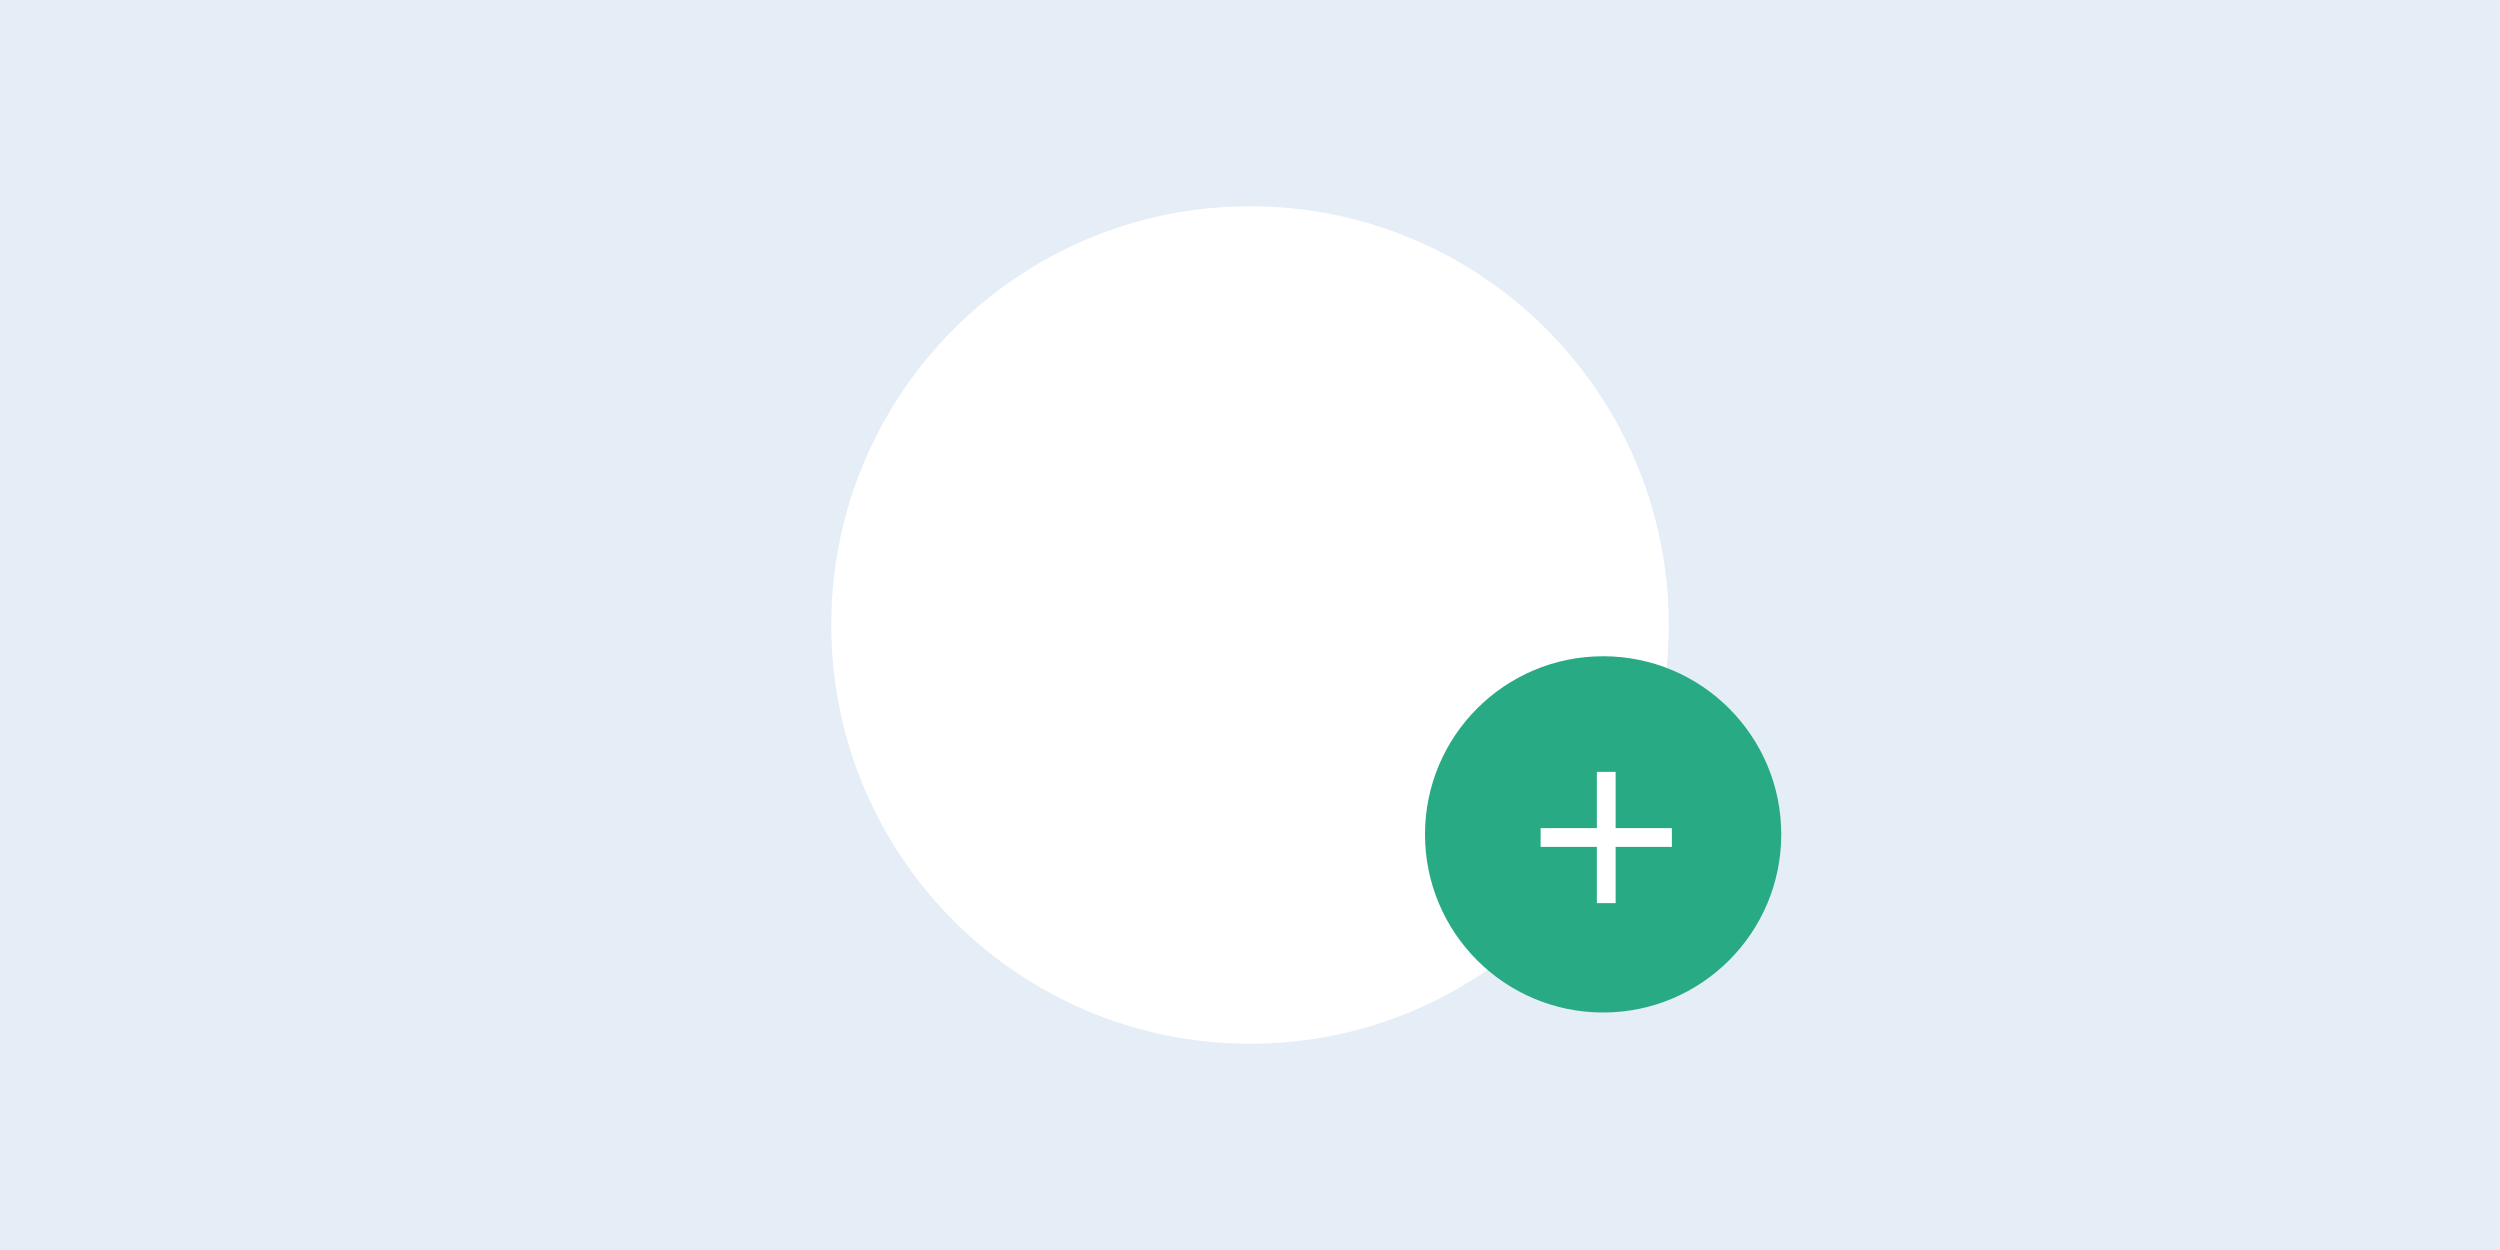
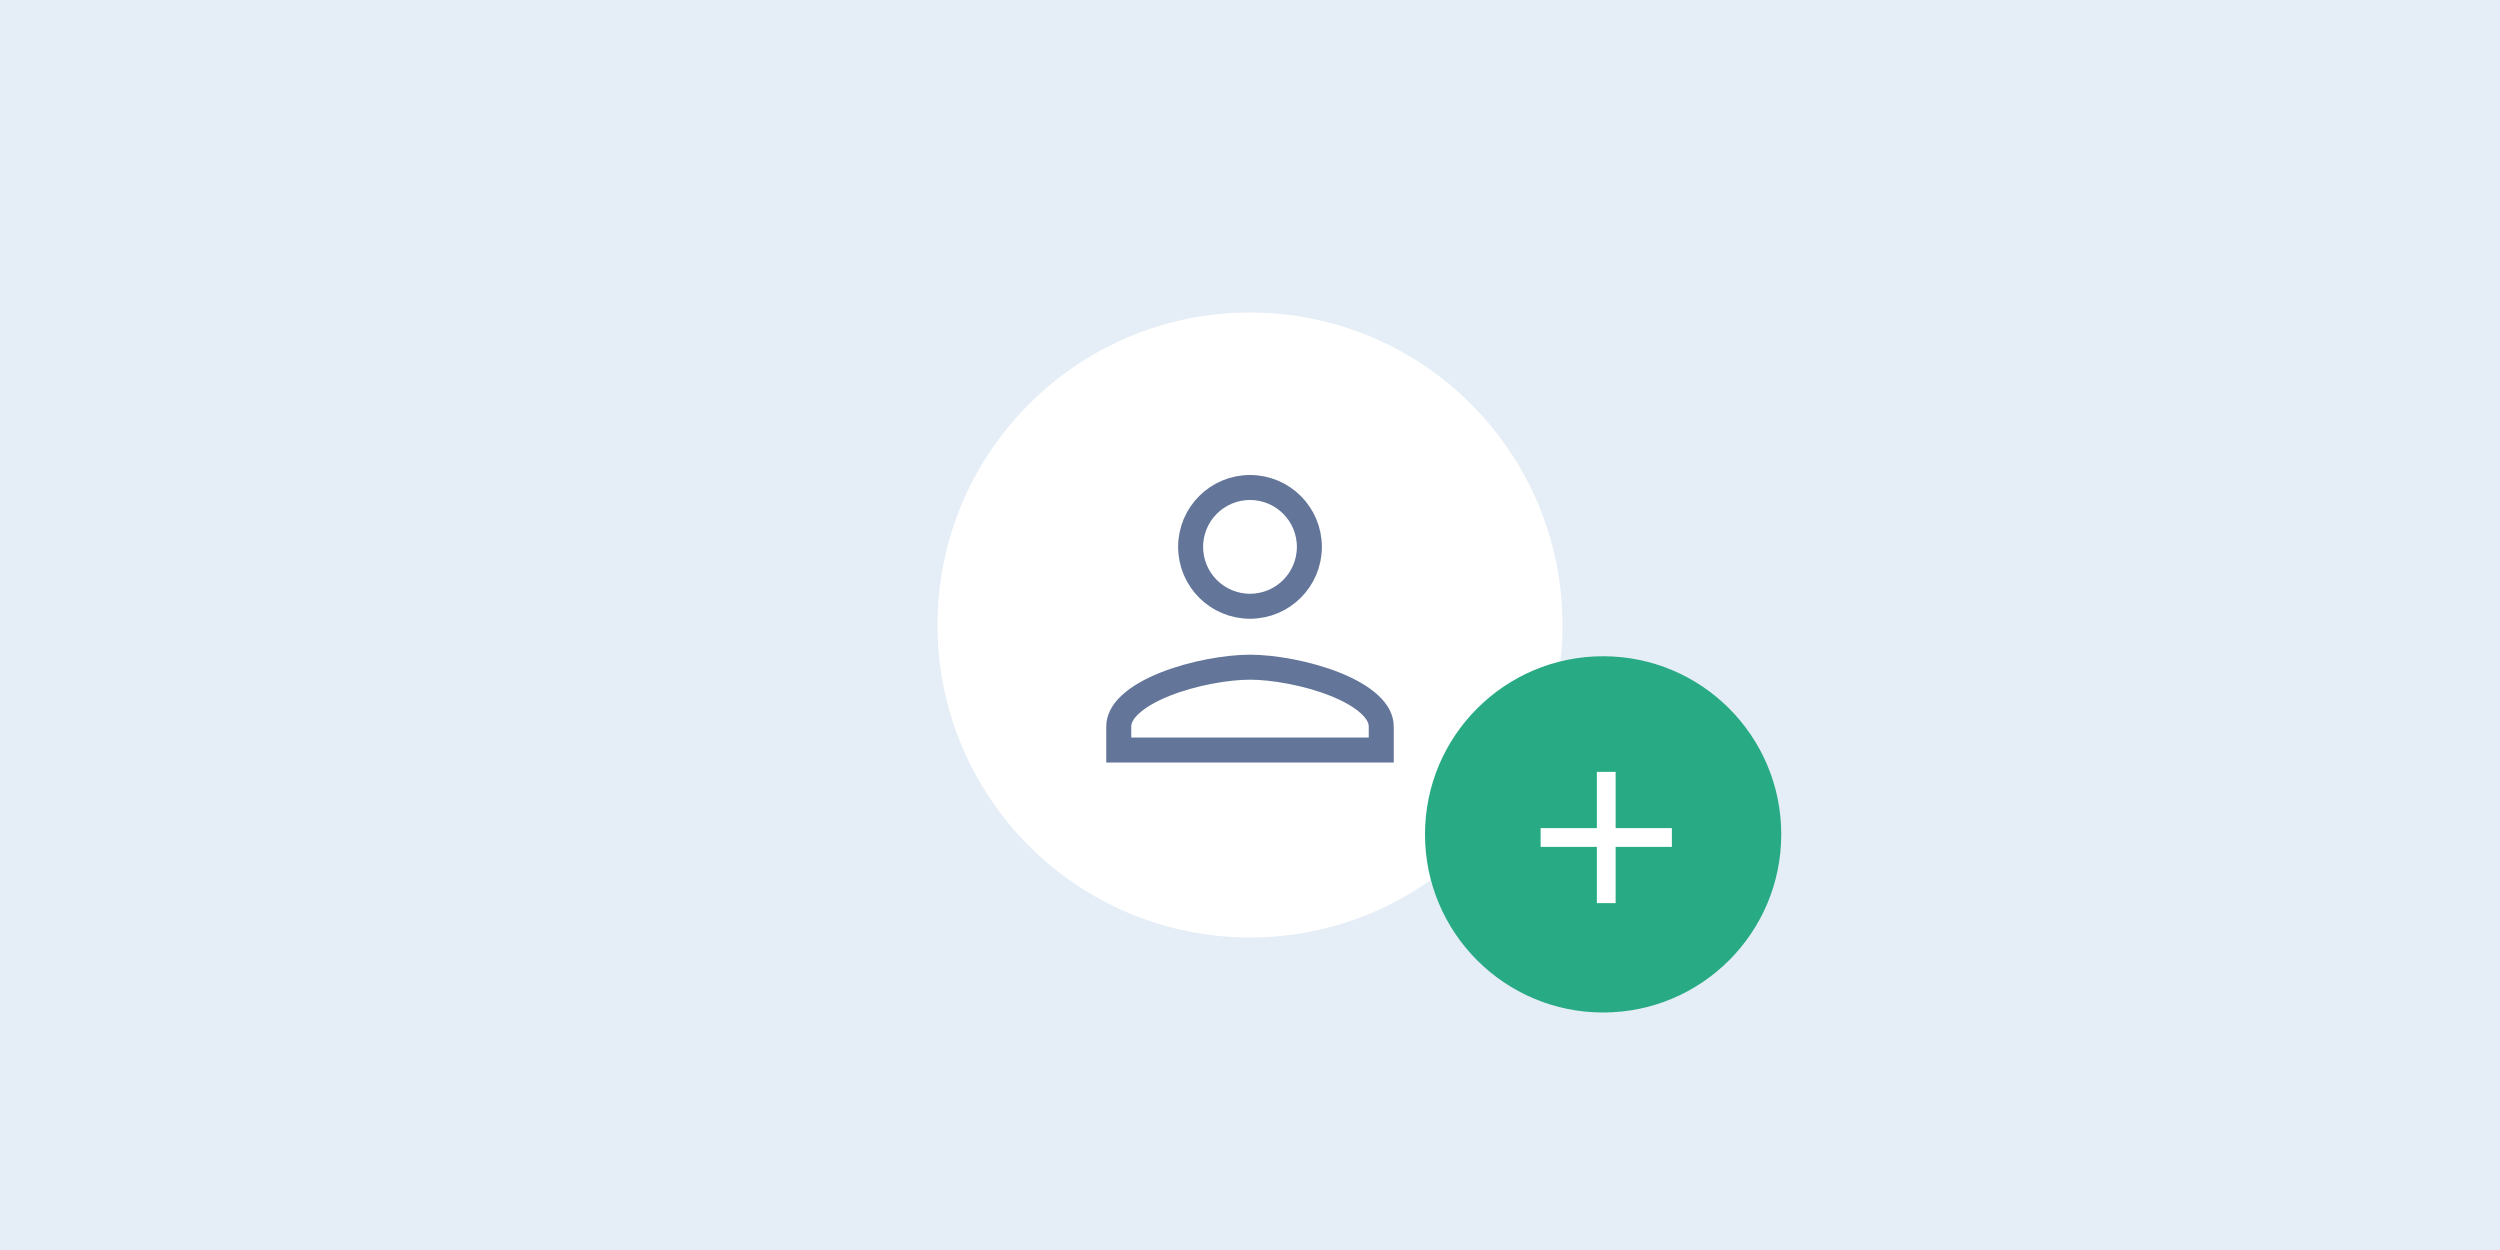
<svg xmlns="http://www.w3.org/2000/svg" fill="none" height="200" viewBox="0 0 400 200" width="400">
  <path d="m0 0h400v200h-400z" fill="#e5edf6" />
-   <circle cx="200" cy="100" fill="#fff" r="67" />
+   <circle cx="200" cy="100" fill="#fff" r="50" />
  <circle cx="256.5" cy="133.5" fill="#28ab84" r="28.5" />
+   <path d="m209.5 87.5c0 5.249-4.251 9.5-9.5 9.5s-9.5-4.251-9.5-9.5 4.251-9.5 9.5-9.5 9.5 4.251 9.5 9.5zm-30.5 28.75c0-1.177.574-2.357 1.871-3.553 1.31-1.21 3.221-2.298 5.494-3.208 4.55-1.823 10.047-2.739 13.635-2.739s9.085.916 13.635 2.739c2.273.91 4.184 1.998 5.494 3.208 1.297 1.196 1.871 2.376 1.871 3.553v3.75h-42z" stroke="#637599" stroke-width="4" />
  <path d="m267.5 135.5h-9v9h-3v-9h-9v-3h9v-9h3v9h9z" fill="#fff" />
</svg>
